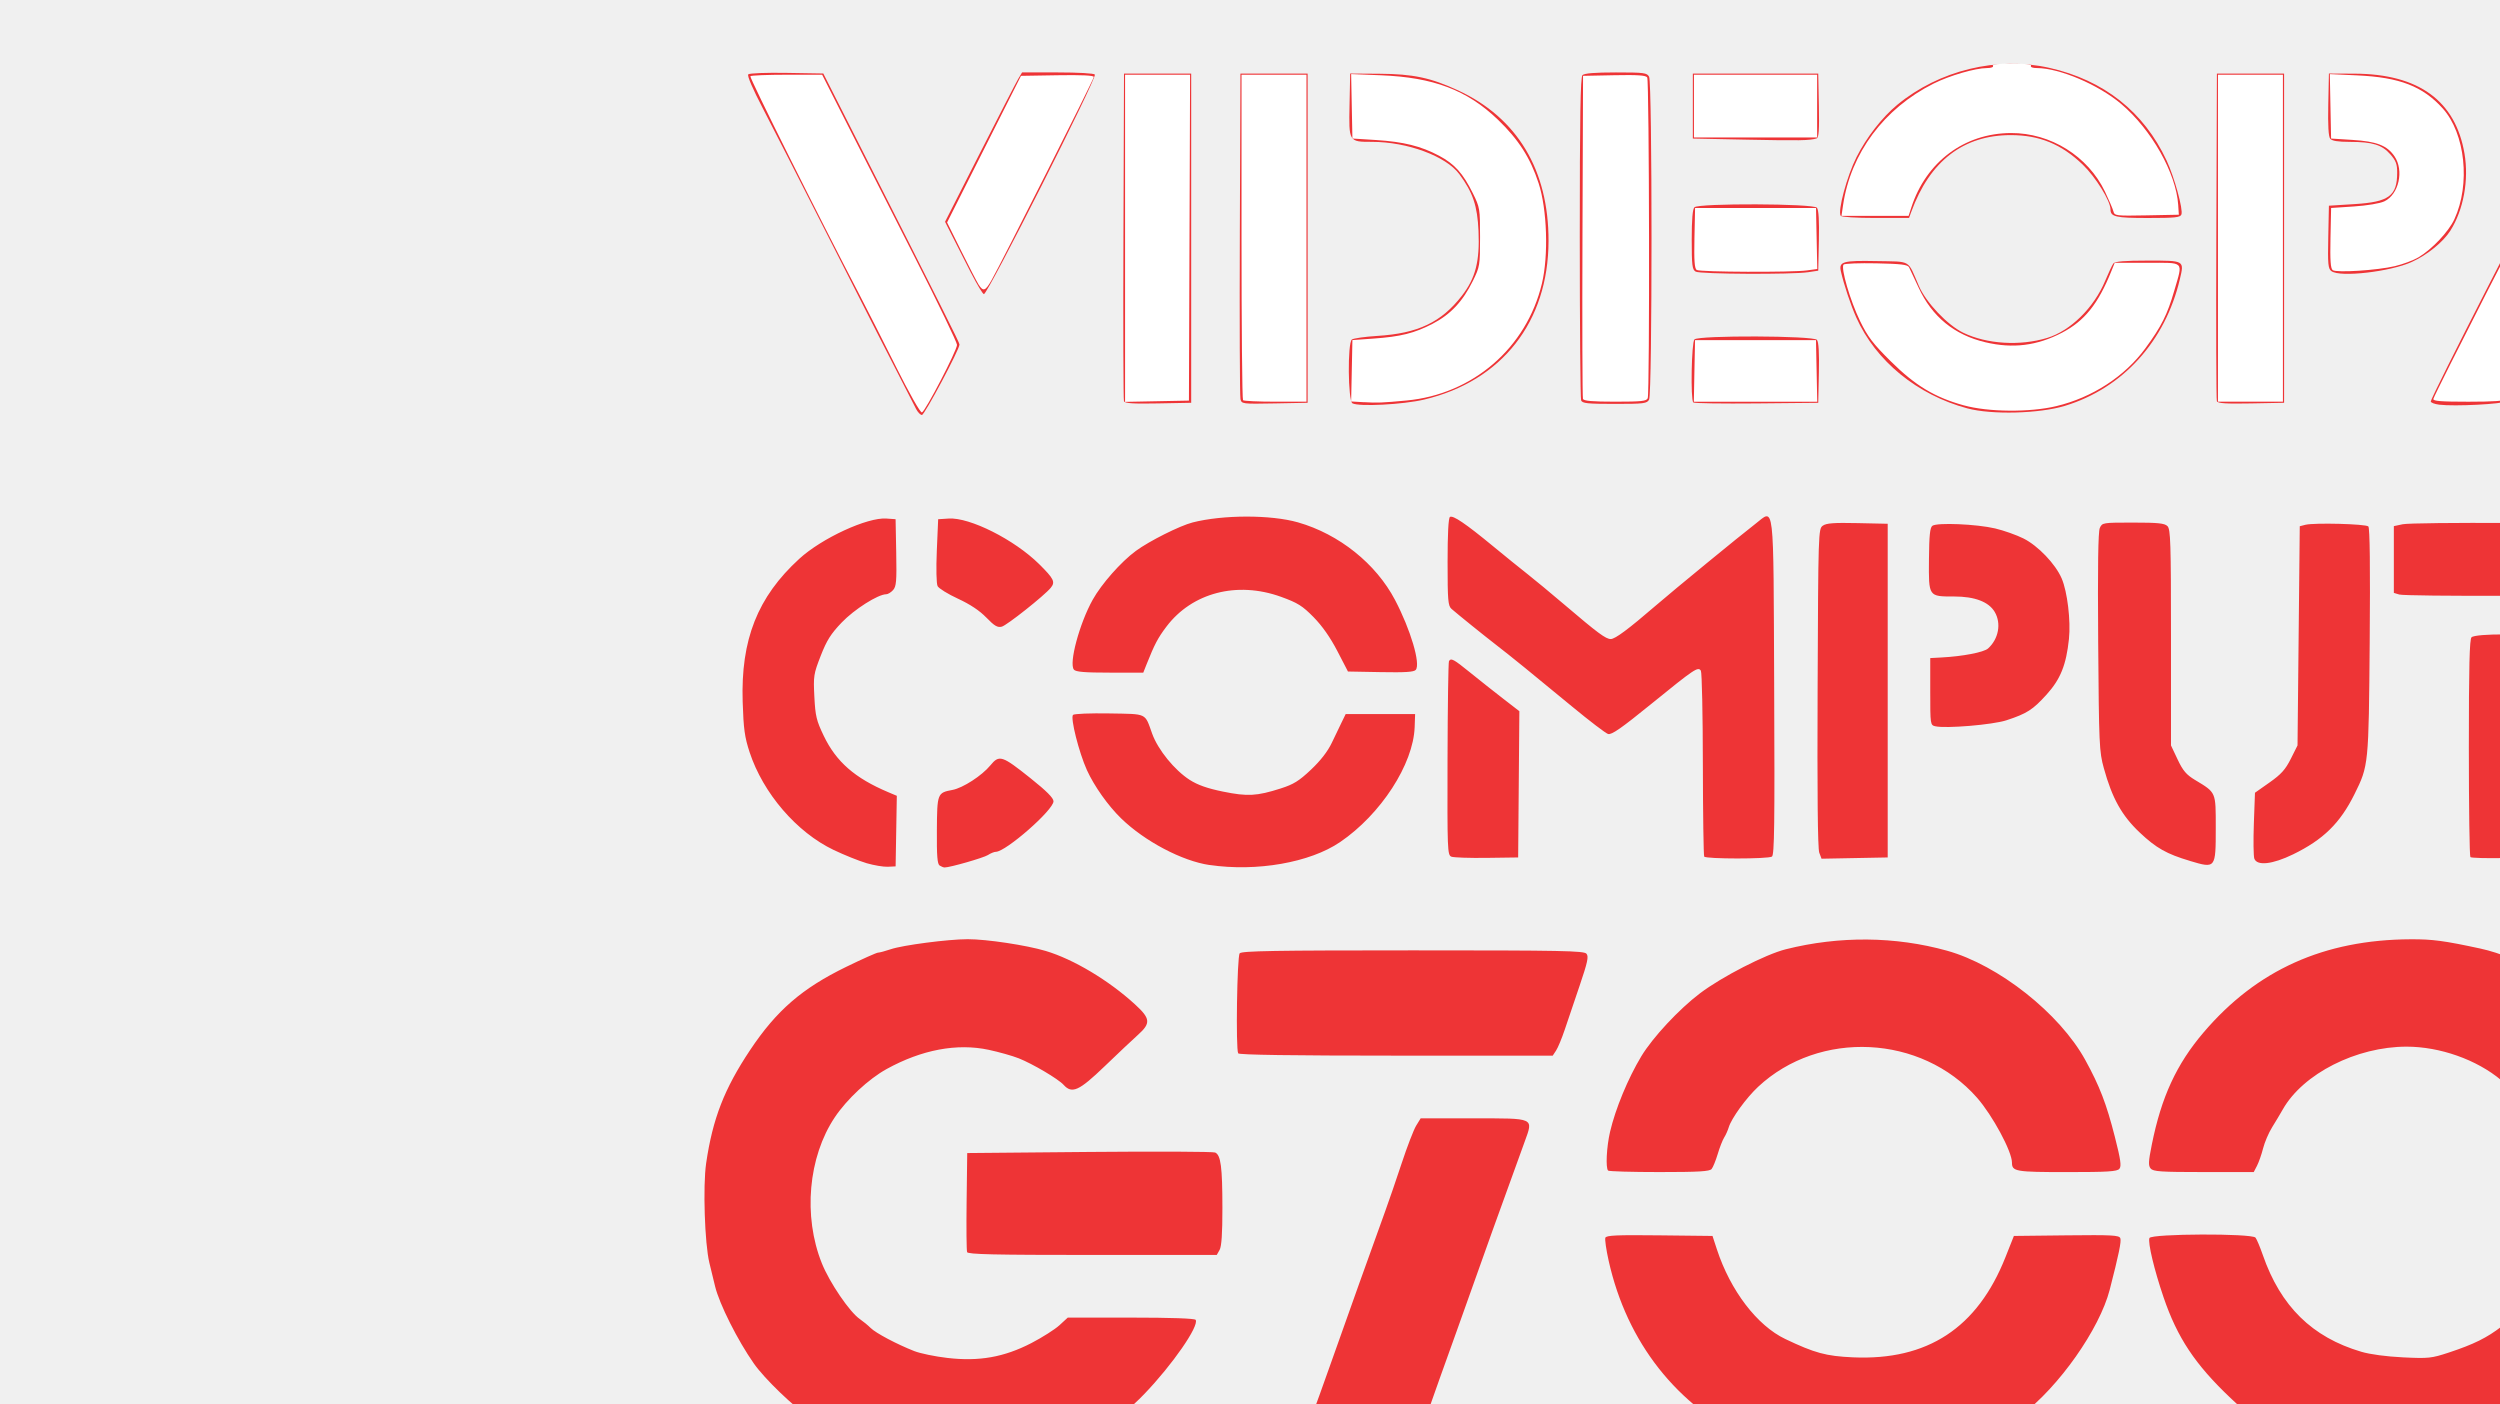
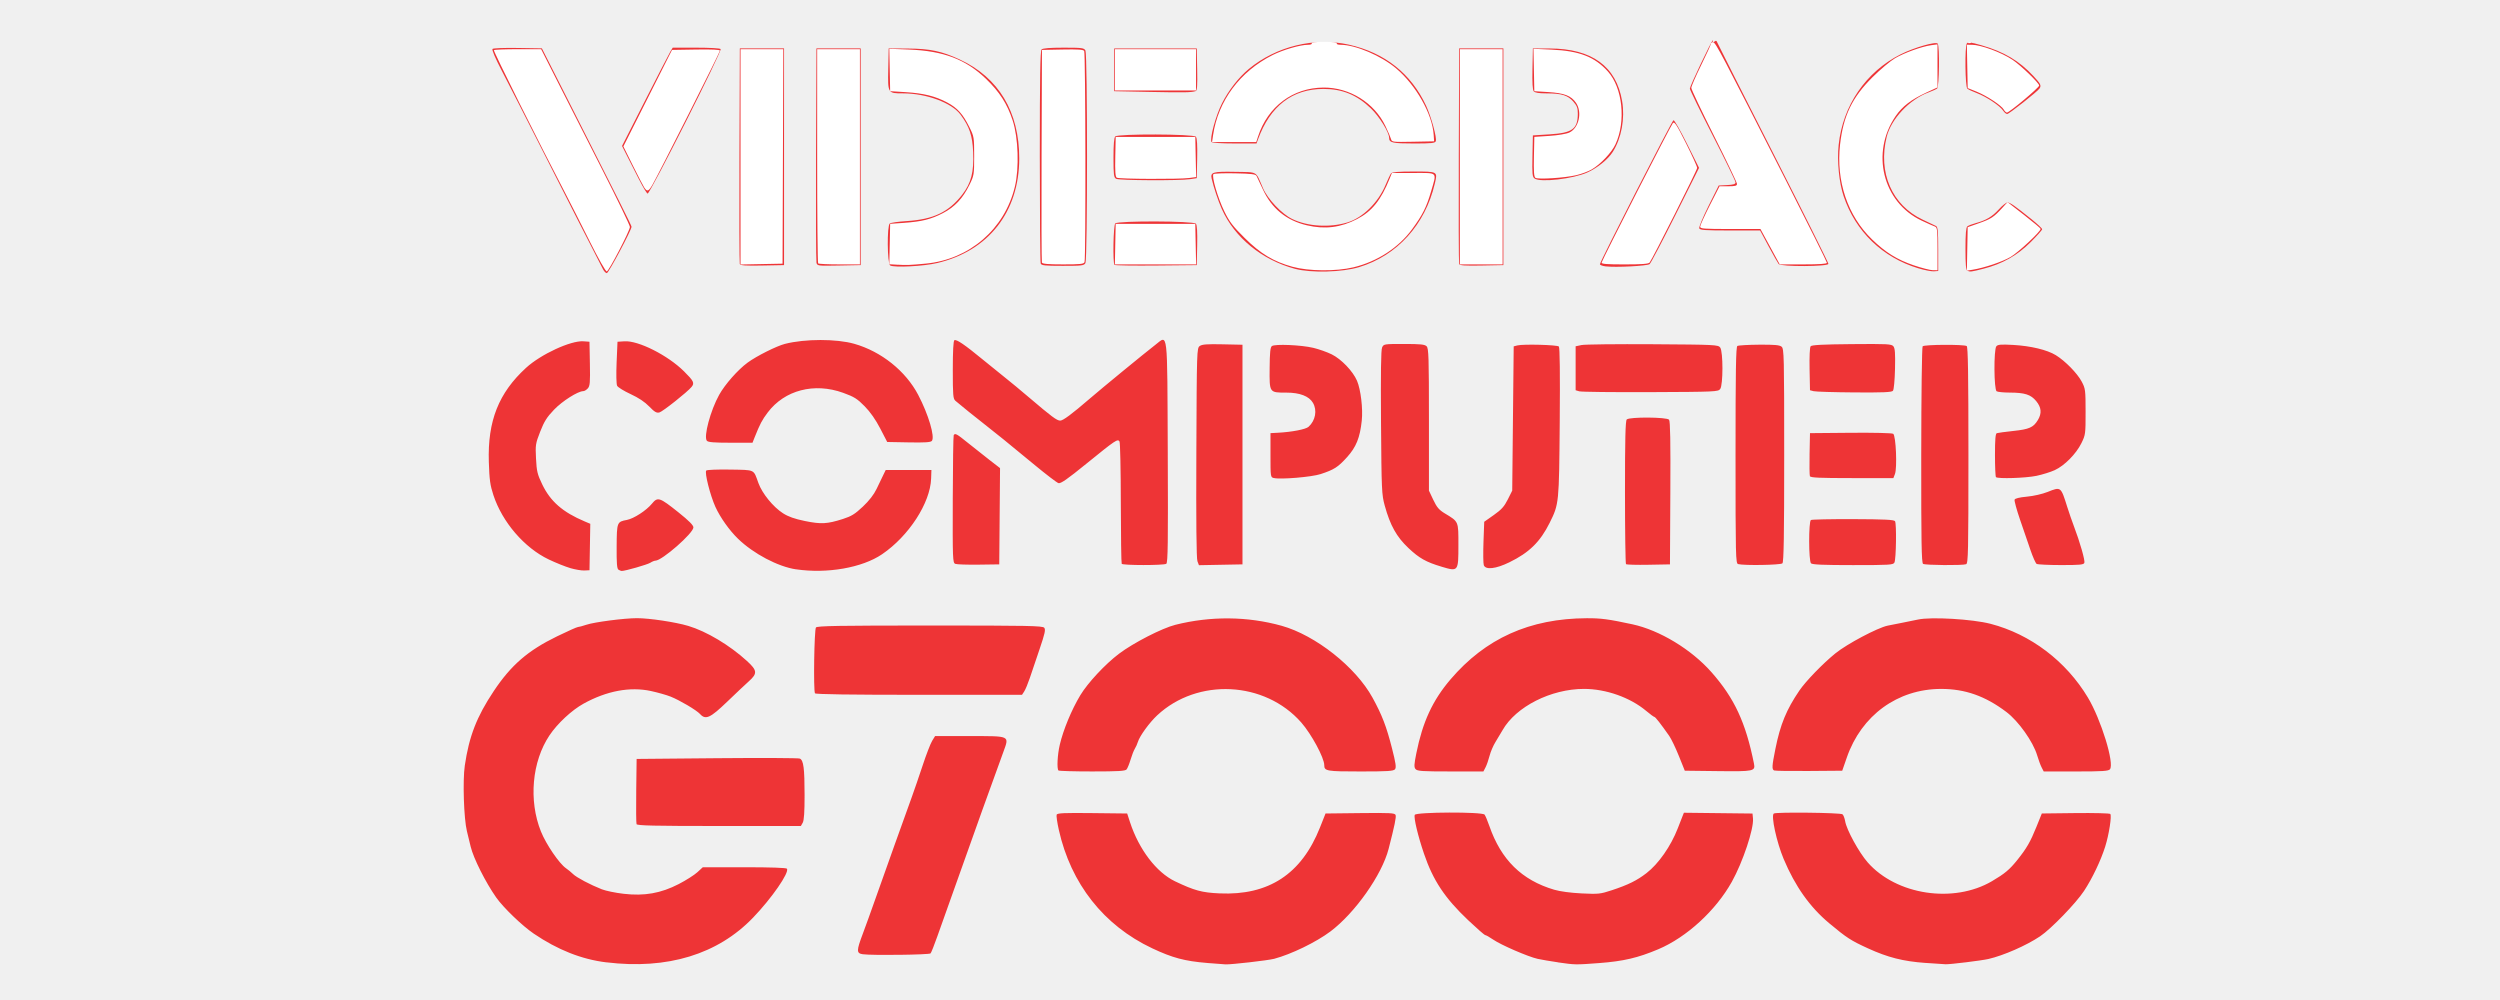
- <svg xmlns="http://www.w3.org/2000/svg" version="1.1" id="svg8">
+ <svg xmlns="http://www.w3.org/2000/svg" width="500" height="200" viewBox="0 0 132.292 52.917" version="1.1" id="svg8">
  <defs id="defs2" />
  <g id="layer1" transform="translate(0,-244.0833)">
    <path id="path152" d="m 32.089,295.009 c -1.31,-0.159 -2.579,-0.661 -3.848,-1.523 -0.606,-0.411 -1.608,-1.376 -1.983,-1.91 -0.565,-0.805 -1.203,-2.073 -1.352,-2.691 -0.047,-0.193 -0.136,-0.562 -0.199,-0.819 -0.163,-0.67 -0.228,-2.676 -0.112,-3.469 0.227,-1.55 0.631,-2.59 1.532,-3.942 0.92,-1.379 1.805,-2.145 3.343,-2.895 0.56,-0.273 1.061,-0.497 1.113,-0.497 0.052,-3.9e-4 0.252,-0.054 0.444,-0.119 0.418,-0.142 1.999,-0.348 2.677,-0.349 0.654,-8.5e-4 2.043,0.208 2.713,0.408 0.969,0.289 2.196,1.022 3.111,1.859 0.544,0.497 0.56,0.659 0.108,1.064 -0.182,0.163 -0.704,0.655 -1.161,1.095 -0.894,0.86 -1.138,0.97 -1.43,0.647 -0.184,-0.204 -1.078,-0.732 -1.563,-0.924 -0.215,-0.085 -0.683,-0.218 -1.042,-0.295 -1.105,-0.238 -2.337,-0.006 -3.562,0.67 -0.625,0.345 -1.382,1.05 -1.803,1.68 -0.926,1.384 -1.108,3.444 -0.451,5.083 0.27,0.674 0.97,1.702 1.325,1.945 0.115,0.079 0.284,0.218 0.375,0.309 0.179,0.178 0.909,0.565 1.519,0.805 0.208,0.082 0.728,0.19 1.156,0.239 1.101,0.128 1.971,-0.026 2.92,-0.516 0.379,-0.196 0.82,-0.476 0.98,-0.622 l 0.291,-0.267 h 2.203 c 1.384,0 2.221,0.029 2.251,0.078 0.129,0.209 -0.804,1.558 -1.789,2.584 -1.871,1.949 -4.537,2.763 -7.766,2.37 z m 31.786,0.031 c -1.184,-0.097 -1.835,-0.271 -2.907,-0.777 -2.562,-1.208 -4.302,-3.416 -4.939,-6.268 -0.086,-0.383 -0.137,-0.743 -0.115,-0.801 0.033,-0.085 0.397,-0.101 1.886,-0.084 l 1.846,0.021 0.153,0.468 c 0.471,1.437 1.4,2.654 2.383,3.122 1.029,0.49 1.419,0.596 2.356,0.638 2.597,0.116 4.335,-1.024 5.311,-3.487 l 0.294,-0.741 1.83,-0.021 c 1.595,-0.018 1.836,-0.005 1.877,0.1 0.042,0.108 -0.051,0.556 -0.369,1.793 -0.354,1.374 -1.775,3.39 -3.08,4.371 -0.753,0.565 -2.062,1.202 -2.976,1.446 -0.315,0.084 -2.284,0.31 -2.574,0.295 -0.107,-0.006 -0.546,-0.039 -0.975,-0.074 z m 18.565,-0.034 c -0.386,-0.056 -0.868,-0.138 -1.072,-0.183 -0.507,-0.113 -1.938,-0.733 -2.357,-1.021 -0.189,-0.13 -0.376,-0.236 -0.416,-0.236 -0.04,0 -0.447,-0.356 -0.906,-0.79 -1.236,-1.171 -1.854,-2.102 -2.335,-3.515 -0.324,-0.951 -0.55,-1.9 -0.49,-2.057 0.059,-0.154 3.573,-0.167 3.695,-0.014 0.043,0.054 0.157,0.326 0.254,0.605 0.621,1.788 1.717,2.864 3.431,3.37 0.311,0.092 0.875,0.167 1.455,0.195 0.891,0.043 0.987,0.032 1.599,-0.17 0.862,-0.285 1.321,-0.512 1.829,-0.904 0.638,-0.492 1.289,-1.425 1.657,-2.373 0.1,-0.257 0.213,-0.548 0.252,-0.645 l 0.071,-0.177 1.815,0.021 1.815,0.021 0.025,0.263 c 0.052,0.542 -0.539,2.311 -1.119,3.35 -0.85,1.523 -2.395,2.938 -3.899,3.572 -1.074,0.453 -1.841,0.632 -3.12,0.728 -1.267,0.095 -1.262,0.095 -2.184,-0.037 z m 19.439,0.032 c -1.168,-0.084 -1.985,-0.291 -3.035,-0.772 -0.903,-0.413 -1.122,-0.555 -2.045,-1.325 -1.026,-0.857 -1.805,-1.955 -2.413,-3.403 -0.375,-0.892 -0.681,-2.307 -0.521,-2.406 0.135,-0.083 3.531,-0.045 3.634,0.041 0.051,0.042 0.114,0.208 0.141,0.368 0.074,0.451 0.726,1.644 1.187,2.171 1.517,1.735 4.55,2.195 6.585,0.999 0.673,-0.396 0.93,-0.611 1.341,-1.124 0.491,-0.613 0.688,-0.954 1.01,-1.752 l 0.284,-0.705 1.778,-0.021 c 0.978,-0.011 1.808,0.009 1.844,0.046 0.088,0.088 -0.068,1.094 -0.269,1.73 -0.234,0.74 -0.681,1.677 -1.118,2.342 -0.428,0.651 -1.743,2.01 -2.324,2.401 -0.723,0.486 -1.938,1.02 -2.741,1.203 -0.362,0.083 -2.032,0.288 -2.262,0.278 -0.086,-0.004 -0.57,-0.036 -1.075,-0.072 z m -56.218,-0.458 c -0.346,-0.049 -0.346,-0.181 -0.002,-1.092 0.138,-0.365 0.436,-1.19 0.662,-1.833 0.467,-1.326 1.582,-4.444 1.924,-5.382 0.125,-0.343 0.384,-1.098 0.576,-1.677 0.191,-0.579 0.418,-1.167 0.504,-1.307 l 0.156,-0.254 h 1.831 c 2.171,0 2.097,-0.034 1.788,0.824 -0.243,0.675 -0.937,2.594 -1.127,3.115 -0.078,0.214 -0.316,0.881 -0.528,1.482 -0.212,0.601 -0.531,1.496 -0.709,1.989 -0.421,1.167 -0.783,2.183 -1.139,3.198 -0.158,0.45 -0.318,0.852 -0.355,0.891 -0.07,0.075 -3.103,0.113 -3.581,0.045 z M 33.684,287.694 c -0.021,-0.055 -0.029,-0.853 -0.017,-1.775 l 0.021,-1.675 4.251,-0.039 c 2.338,-0.021 4.311,-0.012 4.384,0.02 0.198,0.088 0.252,0.503 0.253,1.93 6.24e-4,0.897 -0.029,1.34 -0.098,1.463 l -0.099,0.175 h -4.329 c -3.436,0 -4.337,-0.021 -4.367,-0.099 z m 22.326,-2.839 c -0.091,-0.091 -0.054,-0.827 0.068,-1.352 0.187,-0.802 0.624,-1.858 1.088,-2.629 0.394,-0.654 1.313,-1.641 2.044,-2.194 0.761,-0.576 2.28,-1.356 2.988,-1.534 1.864,-0.469 3.817,-0.451 5.616,0.05 1.798,0.501 3.925,2.183 4.816,3.807 0.504,0.918 0.736,1.523 1.03,2.677 0.203,0.798 0.234,1.02 0.158,1.112 -0.079,0.095 -0.398,0.115 -1.825,0.115 -1.797,0 -1.917,-0.021 -1.917,-0.332 0,-0.388 -0.678,-1.645 -1.217,-2.259 -1.933,-2.198 -5.489,-2.374 -7.626,-0.378 -0.412,0.385 -0.928,1.096 -1.021,1.408 -0.032,0.107 -0.104,0.268 -0.16,0.357 -0.056,0.089 -0.157,0.348 -0.225,0.576 -0.068,0.227 -0.163,0.462 -0.212,0.52 -0.07,0.085 -0.449,0.107 -1.821,0.107 -0.953,0 -1.756,-0.023 -1.785,-0.052 z m 18.897,-0.072 c -0.086,-0.103 -0.079,-0.244 0.041,-0.839 0.332,-1.655 0.86,-2.798 1.804,-3.904 1.856,-2.175 4.193,-3.227 7.205,-3.242 0.762,-0.004 1.161,0.049 2.423,0.321 1.444,0.312 3.124,1.329 4.189,2.538 1.211,1.374 1.809,2.659 2.244,4.827 0.082,0.411 0.006,0.427 -1.916,0.404 l -1.743,-0.021 -0.314,-0.781 c -0.173,-0.43 -0.402,-0.906 -0.509,-1.059 -0.446,-0.637 -0.735,-1.007 -0.787,-1.007 -0.03,0 -0.225,-0.143 -0.433,-0.318 -0.848,-0.711 -2.13,-1.164 -3.289,-1.164 -1.749,0 -3.605,0.94 -4.312,2.184 -0.085,0.15 -0.253,0.431 -0.373,0.624 -0.12,0.193 -0.261,0.523 -0.314,0.733 -0.053,0.21 -0.148,0.482 -0.211,0.605 l -0.115,0.222 h -1.743 c -1.498,0 -1.758,-0.018 -1.846,-0.124 z m 18.98,0.073 c -0.133,-0.055 -0.124,-0.224 0.062,-1.146 0.259,-1.291 0.582,-2.076 1.27,-3.087 0.334,-0.491 1.244,-1.431 1.903,-1.965 0.615,-0.499 2.234,-1.357 2.769,-1.468 0.184,-0.038 0.545,-0.11 0.802,-0.159 0.257,-0.049 0.618,-0.123 0.801,-0.163 0.69,-0.152 2.884,-0.023 3.841,0.226 2.112,0.549 3.995,1.975 5.149,3.9 0.7,1.168 1.416,3.498 1.167,3.798 -0.078,0.094 -0.396,0.115 -1.8,0.115 h -1.704 l -0.111,-0.215 c -0.061,-0.118 -0.167,-0.405 -0.236,-0.639 -0.213,-0.718 -0.987,-1.809 -1.626,-2.292 -1.122,-0.847 -2.19,-1.224 -3.463,-1.222 -2.294,0.004 -4.209,1.398 -4.982,3.626 l -0.244,0.702 -1.75,0.014 c -0.962,0.008 -1.794,-0.004 -1.847,-0.026 z m -50.761,-4.085 c -0.088,-0.143 -0.04,-3.373 0.052,-3.484 0.069,-0.083 1.215,-0.103 6.033,-0.103 5.221,0 5.96,0.015 6.046,0.118 0.081,0.097 0.038,0.295 -0.239,1.112 -0.185,0.546 -0.419,1.238 -0.52,1.537 -0.101,0.299 -0.235,0.624 -0.3,0.722 l -0.117,0.178 H 48.628 c -3.622,0 -5.47,-0.027 -5.503,-0.08 z m -12.948,-6.625 c -0.258,-0.076 -0.772,-0.282 -1.142,-0.459 -1.289,-0.615 -2.458,-1.975 -2.928,-3.406 -0.171,-0.522 -0.211,-0.808 -0.241,-1.751 -0.069,-2.17 0.519,-3.655 1.972,-4.984 0.785,-0.718 2.371,-1.45 3.035,-1.402 l 0.319,0.023 0.022,1.162 c 0.019,0.999 0.003,1.182 -0.11,1.307 -0.072,0.08 -0.179,0.145 -0.238,0.145 -0.284,0 -1.112,0.525 -1.55,0.983 -0.381,0.398 -0.522,0.622 -0.732,1.161 -0.247,0.634 -0.258,0.706 -0.221,1.427 0.034,0.67 0.072,0.829 0.326,1.358 0.434,0.906 1.084,1.474 2.252,1.967 l 0.294,0.124 -0.021,1.229 -0.021,1.229 -0.273,0.013 c -0.15,0.007 -0.484,-0.05 -0.742,-0.125 z m 2.549,0.083 c -0.08,-0.051 -0.102,-0.337 -0.096,-1.227 0.009,-1.288 0.016,-1.307 0.543,-1.406 0.363,-0.068 1.025,-0.496 1.32,-0.855 0.31,-0.377 0.403,-0.347 1.399,0.448 0.56,0.447 0.8,0.688 0.8,0.803 0,0.304 -1.662,1.76 -2.01,1.76 -0.056,0 -0.179,0.05 -0.274,0.112 -0.151,0.097 -1.334,0.437 -1.512,0.433 -0.036,-6.2e-4 -0.112,-0.031 -0.169,-0.067 z m 9.401,-0.017 c -0.955,-0.14 -2.258,-0.827 -3.078,-1.623 -0.455,-0.442 -0.94,-1.126 -1.193,-1.683 -0.278,-0.614 -0.583,-1.824 -0.484,-1.923 0.04,-0.04 0.605,-0.063 1.267,-0.051 1.338,0.024 1.225,-0.03 1.491,0.709 0.201,0.556 0.779,1.267 1.304,1.604 0.28,0.179 0.612,0.297 1.159,0.409 0.857,0.175 1.176,0.158 2.01,-0.108 0.45,-0.144 0.639,-0.26 1.056,-0.654 0.334,-0.315 0.583,-0.636 0.726,-0.936 0.12,-0.251 0.278,-0.58 0.351,-0.73 l 0.133,-0.273 h 1.209 1.209 l -0.016,0.455 c -0.045,1.292 -1.178,3.04 -2.597,4.005 -1.05,0.714 -2.9,1.039 -4.548,0.797 z m 34.15,-0.143 c -0.815,-0.242 -1.178,-0.447 -1.75,-0.987 -0.626,-0.591 -0.962,-1.192 -1.252,-2.243 -0.16,-0.579 -0.17,-0.803 -0.197,-4.395 -0.019,-2.631 -0.002,-3.842 0.057,-3.972 0.084,-0.185 0.101,-0.187 1.159,-0.187 0.872,0 1.097,0.023 1.197,0.123 0.108,0.108 0.123,0.568 0.123,3.881 l 6.1e-5,3.758 0.23,0.487 c 0.186,0.393 0.303,0.531 0.604,0.713 0.746,0.451 0.725,0.403 0.725,1.668 0,1.422 -8e-6,1.422 -0.897,1.155 z m 2.24,-0.078 c -0.031,-0.083 -0.038,-0.633 -0.017,-1.224 l 0.039,-1.073 0.507,-0.357 c 0.406,-0.286 0.553,-0.45 0.741,-0.824 l 0.234,-0.467 0.039,-3.817 0.039,-3.817 0.195,-0.05 c 0.305,-0.078 2.106,-0.031 2.194,0.057 0.052,0.052 0.068,1.409 0.047,4.009 -0.035,4.305 -0.037,4.322 -0.531,5.318 -0.5,1.008 -1.085,1.581 -2.135,2.093 -0.718,0.35 -1.256,0.41 -1.352,0.152 z M 50.55,273.92 c -0.136,-0.054 -0.142,-0.227 -0.133,-3.401 0.005,-1.839 0.028,-3.373 0.05,-3.409 0.073,-0.118 0.159,-0.071 0.742,0.401 0.317,0.257 0.831,0.664 1.143,0.905 l 0.567,0.438 -0.021,2.547 -0.021,2.547 -1.092,0.015 c -0.601,0.008 -1.156,-0.011 -1.235,-0.042 z m 8.807,-0.002 c -0.023,-0.038 -0.044,-1.486 -0.047,-3.218 -0.002,-1.732 -0.033,-3.197 -0.069,-3.255 -0.095,-0.154 -0.212,-0.075 -1.733,1.16 -1.04,0.845 -1.379,1.081 -1.5,1.043 -0.086,-0.027 -0.65,-0.458 -1.253,-0.956 -1.382,-1.142 -2.142,-1.759 -2.65,-2.151 -0.426,-0.329 -1.324,-1.054 -1.549,-1.25 -0.121,-0.106 -0.137,-0.289 -0.137,-1.636 0,-0.983 0.029,-1.534 0.083,-1.567 0.106,-0.066 0.547,0.234 1.495,1.015 0.417,0.344 0.96,0.783 1.206,0.976 0.246,0.193 0.818,0.667 1.271,1.053 1.177,1.003 1.455,1.209 1.628,1.209 0.153,0 0.612,-0.342 1.572,-1.169 0.623,-0.538 2.924,-2.426 3.459,-2.838 0.682,-0.526 0.632,-0.957 0.661,5.685 0.021,4.789 0.007,5.845 -0.078,5.899 -0.138,0.088 -2.306,0.087 -2.36,-5.4e-4 z m 4.007,-0.138 c -0.053,-0.14 -0.073,-2.084 -0.057,-5.742 0.022,-5.423 0.026,-5.533 0.179,-5.644 0.122,-0.089 0.382,-0.109 1.209,-0.091 l 1.053,0.023 v 5.811 5.811 l -1.152,0.022 -1.152,0.022 -0.08,-0.211 z m 22.679,0.157 c -0.03,-0.03 -0.054,-1.744 -0.054,-3.809 0,-2.816 0.023,-3.778 0.094,-3.848 0.141,-0.141 2.12,-0.129 2.238,0.013 0.064,0.077 0.083,1.159 0.068,3.881 l -0.02,3.774 -1.136,0.021 c -0.625,0.012 -1.16,-0.003 -1.19,-0.033 z m 5.933,-0.004 c -0.128,-0.034 -0.137,-0.374 -0.137,-5.759 0,-4.485 0.021,-5.736 0.097,-5.783 0.053,-0.033 0.571,-0.064 1.151,-0.068 0.82,-0.006 1.084,0.018 1.19,0.107 0.128,0.107 0.137,0.478 0.137,5.742 0,4.273 -0.023,5.65 -0.094,5.721 -0.091,0.091 -2.021,0.124 -2.344,0.04 z m 3.857,-0.04 c -0.127,-0.127 -0.131,-2.214 -0.005,-2.292 0.049,-0.03 1.055,-0.051 2.236,-0.047 1.658,0.006 2.163,0.031 2.215,0.109 0.086,0.128 0.059,2.005 -0.031,2.187 -0.062,0.125 -0.247,0.137 -2.194,0.137 -1.55,0 -2.152,-0.025 -2.22,-0.094 z m 5.929,0.027 c -0.081,-0.051 -0.1,-1.191 -0.096,-5.745 0.003,-3.226 0.035,-5.718 0.074,-5.766 0.079,-0.095 2.181,-0.108 2.332,-0.014 0.068,0.042 0.091,1.495 0.091,5.777 0,5.144 -0.012,5.725 -0.123,5.768 -0.185,0.071 -2.162,0.055 -2.278,-0.019 z m 6.01,0.002 c -0.053,-0.034 -0.198,-0.358 -0.322,-0.72 -0.124,-0.362 -0.374,-1.09 -0.555,-1.617 -0.181,-0.527 -0.311,-1.004 -0.289,-1.061 0.026,-0.067 0.257,-0.123 0.65,-0.159 0.351,-0.032 0.819,-0.139 1.103,-0.252 0.7,-0.28 0.694,-0.284 1.032,0.792 0.094,0.3 0.252,0.757 0.35,1.014 0.321,0.841 0.603,1.828 0.557,1.949 -0.038,0.099 -0.244,0.118 -1.237,0.117 -0.656,-6.2e-4 -1.235,-0.029 -1.288,-0.062 z m -40.365,-4.542 c -0.175,-0.042 -0.177,-0.06 -0.177,-1.209 v -1.167 l 0.39,-0.021 c 0.743,-0.039 1.477,-0.181 1.624,-0.314 0.368,-0.333 0.466,-0.874 0.232,-1.271 -0.209,-0.354 -0.695,-0.539 -1.411,-0.539 -0.902,0 -0.891,0.015 -0.88,-1.292 0.007,-0.831 0.035,-1.107 0.119,-1.17 0.158,-0.119 1.542,-0.061 2.188,0.092 0.3,0.071 0.743,0.228 0.983,0.348 0.509,0.254 1.115,0.888 1.333,1.394 0.198,0.46 0.319,1.471 0.253,2.106 -0.095,0.906 -0.295,1.403 -0.782,1.941 -0.477,0.527 -0.683,0.659 -1.397,0.893 -0.474,0.156 -2.116,0.293 -2.475,0.208 z m 28.367,-0.098 c -0.021,-0.056 -0.029,-0.591 -0.017,-1.19 l 0.022,-1.088 2.145,-0.019 c 1.212,-0.011 2.194,0.012 2.258,0.053 0.144,0.092 0.218,1.807 0.092,2.131 l -0.083,0.214 h -2.188 c -1.722,0 -2.197,-0.022 -2.227,-0.101 z m 9.846,0.049 c -0.029,-0.029 -0.052,-0.556 -0.052,-1.172 0,-0.827 0.026,-1.129 0.098,-1.154 0.054,-0.018 0.447,-0.071 0.875,-0.117 0.842,-0.09 1.058,-0.186 1.293,-0.571 0.22,-0.361 0.194,-0.67 -0.085,-1.009 -0.285,-0.346 -0.602,-0.448 -1.401,-0.45 -0.322,-9e-4 -0.633,-0.032 -0.692,-0.069 -0.145,-0.092 -0.158,-2.21 -0.015,-2.382 0.077,-0.093 0.245,-0.107 0.889,-0.071 0.934,0.052 1.802,0.261 2.259,0.543 0.497,0.307 1.135,0.958 1.366,1.394 0.198,0.373 0.207,0.443 0.208,1.599 0.001,1.173 -0.005,1.223 -0.221,1.662 -0.279,0.567 -0.896,1.192 -1.412,1.428 -0.217,0.1 -0.652,0.235 -0.965,0.301 -0.569,0.12 -2.047,0.166 -2.146,0.068 z m -68.216,-1.925 c -0.18,-0.217 0.193,-1.605 0.652,-2.43 0.31,-0.556 0.989,-1.325 1.506,-1.705 0.469,-0.345 1.531,-0.877 1.976,-0.991 1.058,-0.271 2.728,-0.272 3.67,-0.003 1.431,0.409 2.717,1.438 3.381,2.704 0.541,1.031 0.895,2.224 0.722,2.433 -0.063,0.076 -0.366,0.095 -1.223,0.079 l -1.139,-0.021 -0.37,-0.714 c -0.244,-0.47 -0.525,-0.872 -0.826,-1.178 -0.393,-0.399 -0.552,-0.498 -1.136,-0.71 -1.529,-0.553 -3.097,-0.145 -3.991,1.039 -0.299,0.396 -0.413,0.613 -0.69,1.309 l -0.116,0.293 H 38.655 c -0.881,0 -1.186,-0.026 -1.252,-0.105 z m -3.051,-1.813 c -0.233,-0.242 -0.563,-0.461 -0.987,-0.657 -0.35,-0.162 -0.67,-0.359 -0.71,-0.439 -0.042,-0.084 -0.054,-0.606 -0.027,-1.237 l 0.047,-1.092 0.367,-0.024 c 0.735,-0.047 2.291,0.737 3.15,1.587 0.516,0.511 0.571,0.623 0.403,0.827 -0.222,0.271 -1.532,1.31 -1.705,1.352 -0.15,0.037 -0.255,-0.025 -0.537,-0.317 z m 49.219,-0.801 -0.195,-0.058 v -1.163 -1.163 l 0.312,-0.066 c 0.172,-0.036 1.868,-0.055 3.77,-0.043 3.319,0.022 3.462,0.029 3.569,0.175 0.157,0.215 0.157,1.978 -2.7e-5,2.193 -0.106,0.146 -0.246,0.152 -3.686,0.167 -1.966,0.008 -3.663,-0.011 -3.77,-0.043 z m 12.402,-0.007 -0.195,-0.051 -0.022,-1.117 c -0.013,-0.666 0.01,-1.155 0.057,-1.211 0.057,-0.069 0.65,-0.099 2.173,-0.113 1.893,-0.017 2.105,-0.006 2.205,0.115 0.086,0.104 0.105,0.366 0.086,1.192 -0.014,0.609 -0.06,1.102 -0.109,1.161 -0.066,0.08 -0.513,0.099 -2.042,0.088 -1.077,-0.008 -2.046,-0.037 -2.153,-0.065 z m -64.068,-6.46 c -0.914,-1.777 -1.631,-3.183 -3.051,-5.987 -0.934,-1.845 -1.961,-3.858 -2.282,-4.473 -0.36,-0.691 -0.556,-1.147 -0.511,-1.192 0.041,-0.041 0.63,-0.063 1.343,-0.051 l 1.27,0.021 1.047,2.067 c 3.157,6.231 3.694,7.301 3.697,7.372 0.007,0.158 -1.216,2.454 -1.308,2.455 -0.053,8.4e-4 -0.145,-0.095 -0.206,-0.213 z M 68.526,258.308 c -1.749,-0.469 -3.196,-1.652 -3.873,-3.168 -0.194,-0.434 -0.431,-1.145 -0.535,-1.601 -0.078,-0.345 0.063,-0.386 1.247,-0.362 1.225,0.025 1.064,-0.07 1.469,0.865 0.251,0.579 0.996,1.365 1.547,1.631 0.82,0.396 1.974,0.467 2.918,0.181 0.813,-0.246 1.632,-1.052 2.023,-1.988 0.117,-0.281 0.246,-0.554 0.287,-0.608 0.054,-0.07 0.391,-0.098 1.199,-0.098 1.286,0 1.27,-0.009 1.117,0.643 -0.509,2.169 -1.989,3.8 -4.005,4.416 -0.89,0.272 -2.548,0.316 -3.393,0.089 z m 32.985,-0.027 c -1.9,-0.577 -3.319,-1.946 -3.949,-3.809 -0.245,-0.723 -0.356,-1.861 -0.266,-2.721 0.217,-2.08 1.44,-3.867 3.279,-4.793 0.713,-0.359 1.881,-0.695 1.964,-0.565 0.107,0.169 0.077,2.291 -0.033,2.375 -0.054,0.041 -0.26,0.134 -0.458,0.207 -1.003,0.37 -1.976,1.406 -2.211,2.351 -0.468,1.891 0.28,3.614 1.903,4.379 0.324,0.153 0.643,0.305 0.707,0.337 0.096,0.048 0.117,0.266 0.117,1.22 v 1.162 l -0.234,0.017 c -0.129,0.009 -0.497,-0.063 -0.819,-0.161 z m 2.594,0.131 c -0.072,-0.029 -0.098,-0.335 -0.098,-1.154 0,-0.797 0.028,-1.138 0.098,-1.195 0.054,-0.044 0.255,-0.122 0.448,-0.174 0.541,-0.145 0.868,-0.34 1.224,-0.732 0.18,-0.198 0.384,-0.359 0.454,-0.359 0.136,0 0.372,0.165 1.267,0.883 0.311,0.25 0.566,0.489 0.566,0.532 0,0.043 -0.272,0.349 -0.605,0.68 -0.709,0.706 -1.506,1.157 -2.49,1.408 -0.665,0.17 -0.706,0.175 -0.865,0.111 z m -57,-0.281 c -0.156,-0.087 -0.174,-2.1 -0.02,-2.222 0.054,-0.042 0.453,-0.099 0.888,-0.126 1.417,-0.089 2.225,-0.473 2.945,-1.4 0.474,-0.611 0.625,-1.199 0.578,-2.256 -0.039,-0.875 -0.194,-1.336 -0.667,-1.976 -0.464,-0.628 -1.81,-1.127 -3.044,-1.127 -0.81,0 -0.807,0.005 -0.781,-1.288 l 0.022,-1.091 1.014,0.007 c 1.182,0.008 1.79,0.137 2.746,0.58 2.063,0.956 3.154,2.774 3.149,5.247 -0.005,2.814 -1.626,4.879 -4.335,5.522 -0.733,0.174 -2.273,0.253 -2.496,0.129 z m 37.851,0.047 c -0.161,-0.02 -0.293,-0.071 -0.293,-0.113 0,-0.135 3.81,-7.593 3.893,-7.621 0.044,-0.015 0.366,0.547 0.716,1.248 l 0.636,1.275 -1.25,2.498 c -0.687,1.374 -1.301,2.541 -1.364,2.593 -0.12,0.1 -1.801,0.186 -2.339,0.12 z m -45.809,-0.122 c -0.021,-0.055 -0.029,-2.644 -0.018,-5.755 l 0.02,-5.655 h 1.17 1.17 v 5.733 5.733 l -1.152,0.022 c -0.879,0.017 -1.161,-0.002 -1.19,-0.078 z m 4.058,-0.078 c -0.024,-0.098 -0.033,-2.687 -0.022,-5.755 l 0.021,-5.577 h 1.17 1.17 v 5.733 5.733 l -1.149,0.022 c -1.139,0.021 -1.149,0.02 -1.192,-0.156 z m 11.865,0.05 c -0.026,-0.068 -0.047,-2.623 -0.047,-5.679 0,-4.217 0.023,-5.578 0.094,-5.649 0.064,-0.064 0.436,-0.094 1.167,-0.094 0.982,0 1.081,0.013 1.154,0.151 0.112,0.209 0.112,11.034 0,11.243 -0.074,0.138 -0.173,0.151 -1.201,0.151 -0.949,0 -1.127,-0.019 -1.167,-0.123 z m 3.906,0.073 c -0.098,-0.098 -0.061,-2.094 0.04,-2.196 0.146,-0.146 4.145,-0.132 4.267,0.015 0.061,0.073 0.083,0.449 0.068,1.151 l -0.022,1.042 -2.15,0.021 c -1.183,0.011 -2.174,-0.003 -2.204,-0.033 z m 18.236,-0.045 c -0.021,-0.055 -0.029,-2.644 -0.018,-5.755 l 0.02,-5.655 h 1.17 1.17 v 5.733 5.733 l -1.152,0.022 c -0.879,0.017 -1.161,-0.002 -1.19,-0.078 z m 16.908,-0.002 c -0.043,-0.054 -0.282,-0.475 -0.53,-0.936 l -0.451,-0.839 h -1.588 c -1.318,0 -1.596,-0.019 -1.632,-0.113 -0.024,-0.062 0.198,-0.598 0.493,-1.19 l 0.537,-1.076 0.445,-0.023 c 0.34,-0.018 0.445,-0.052 0.445,-0.144 0,-0.067 -0.544,-1.184 -1.209,-2.483 -0.665,-1.299 -1.209,-2.414 -1.209,-2.477 0,-0.131 1.155,-2.556 1.217,-2.556 0.022,0 0.014,0.044 -0.018,0.098 -0.04,0.067 -0.018,0.064 0.072,-0.009 0.113,-0.092 0.139,-0.086 0.187,0.039 0.031,0.08 1.365,2.721 2.965,5.869 1.6,3.148 2.909,5.772 2.909,5.831 0,0.149 -2.514,0.158 -2.633,0.01 z m -60.29,-4.446 c -0.202,-0.397 -0.491,-0.964 -0.641,-1.261 l -0.273,-0.539 1.206,-2.375 c 0.663,-1.306 1.267,-2.476 1.341,-2.601 l 0.135,-0.226 h 1.245 c 0.705,0 1.265,0.032 1.291,0.074 0.073,0.119 -3.731,7.648 -3.864,7.648 -0.039,0 -0.236,-0.325 -0.439,-0.722 z m 25.229,-0.065 c -0.119,-0.069 -0.137,-0.211 -0.137,-1.113 0,-0.7 0.03,-1.064 0.094,-1.127 0.146,-0.146 4.145,-0.132 4.267,0.015 0.061,0.073 0.083,0.449 0.068,1.151 l -0.022,1.042 -0.351,0.053 c -0.568,0.085 -3.767,0.069 -3.92,-0.02 z m 22.146,-0.014 c -0.118,-0.086 -0.132,-0.231 -0.112,-1.19 l 0.022,-1.091 0.894,-0.056 c 1.198,-0.075 1.481,-0.283 1.484,-1.092 9.36e-4,-0.301 -0.043,-0.418 -0.239,-0.642 -0.291,-0.332 -0.62,-0.433 -1.408,-0.433 -0.412,-3.1e-4 -0.623,-0.034 -0.685,-0.109 -0.061,-0.073 -0.083,-0.459 -0.068,-1.19 l 0.022,-1.081 0.897,0.004 c 2.229,0.009 3.515,0.946 3.826,2.787 0.156,0.922 -0.034,1.954 -0.492,2.68 -0.25,0.396 -0.799,0.843 -1.343,1.091 -0.746,0.341 -2.495,0.543 -2.797,0.322 z M 64.11,251.601 c -0.108,-0.175 0.218,-1.383 0.551,-2.043 0.35,-0.693 0.891,-1.387 1.42,-1.824 1.46,-1.204 3.483,-1.697 5.296,-1.288 1.898,0.427 3.294,1.531 4.085,3.228 0.273,0.585 0.582,1.71 0.516,1.879 -0.04,0.105 -0.217,0.123 -1.165,0.123 -1.128,0 -1.305,-0.041 -1.305,-0.299 0,-0.294 -0.517,-1.127 -0.967,-1.56 -0.743,-0.714 -1.509,-1.028 -2.505,-1.028 -1.65,0 -2.82,0.902 -3.467,2.672 l -0.078,0.214 h -1.167 c -0.681,0 -1.187,-0.032 -1.215,-0.077 z m 41.887,-1.666 c -0.167,-0.255 -0.883,-0.733 -1.379,-0.921 -0.229,-0.087 -0.46,-0.194 -0.513,-0.239 -0.115,-0.095 -0.139,-2.216 -0.027,-2.392 0.056,-0.089 0.19,-0.072 0.779,0.097 1.183,0.339 2.004,0.828 2.757,1.64 0.376,0.406 0.414,0.485 0.312,0.645 -0.099,0.156 -1.612,1.349 -1.713,1.351 -0.053,9.3e-4 -0.15,-0.081 -0.215,-0.181 z m -45.125,-0.987 -1.911,-0.039 v -1.131 -1.131 h 2.184 2.184 l 0.022,1.113 c 0.017,0.85 -0.002,1.12 -0.078,1.144 -0.239,0.074 -0.598,0.081 -2.401,0.044 z" style="fill:#ee3436;stroke-width:0.078" />
    <path id="path150" d="m 31.185,256.812 c -0.458,-0.915 -1.016,-2.014 -1.24,-2.443 -1.428,-2.732 -3.852,-7.589 -3.81,-7.632 0.028,-0.028 0.602,-0.051 1.276,-0.051 h 1.224 l 0.879,1.736 c 0.483,0.955 1.541,3.039 2.351,4.631 0.81,1.593 1.47,2.961 1.468,3.042 -0.005,0.2 -1.104,2.317 -1.222,2.352 -0.056,0.017 -0.431,-0.645 -0.927,-1.635 z m 37.214,1.39 c -1.012,-0.279 -1.69,-0.688 -2.542,-1.532 -0.622,-0.616 -0.802,-0.853 -1.071,-1.404 -0.345,-0.709 -0.681,-1.861 -0.574,-1.968 0.036,-0.036 0.55,-0.055 1.142,-0.043 0.863,0.018 1.09,0.045 1.138,0.139 0.033,0.064 0.182,0.38 0.33,0.702 0.469,1.018 1.246,1.654 2.335,1.91 0.953,0.225 1.789,0.12 2.658,-0.332 0.788,-0.41 1.26,-0.999 1.722,-2.144 l 0.118,-0.293 h 1.135 c 1.323,0 1.244,-0.082 0.939,0.971 -0.242,0.835 -0.445,1.24 -1.005,2.005 -0.718,0.981 -1.847,1.714 -3.105,2.016 -0.921,0.221 -2.366,0.209 -3.221,-0.028 z m 32.878,-0.076 c -0.888,-0.303 -1.495,-0.679 -2.21,-1.37 -1.296,-1.251 -1.916,-3.09 -1.696,-5.03 0.173,-1.521 0.64,-2.489 1.717,-3.559 0.41,-0.408 0.945,-0.858 1.188,-1 0.496,-0.291 1.417,-0.623 1.918,-0.692 l 0.332,-0.045 v 1.139 1.139 l -0.591,0.273 c -0.798,0.369 -1.268,0.728 -1.62,1.24 -1.336,1.94 -0.686,4.57 1.37,5.536 0.312,0.147 0.629,0.288 0.704,0.314 0.122,0.042 0.137,0.17 0.137,1.18 v 1.133 l -0.254,-0.003 c -0.139,-0.002 -0.587,-0.117 -0.995,-0.256 z m 2.825,-0.87 0.022,-1.151 0.606,-0.214 c 0.635,-0.224 0.777,-0.318 1.227,-0.81 l 0.276,-0.302 0.876,0.681 c 0.482,0.375 0.876,0.705 0.876,0.735 0,0.141 -1.182,1.245 -1.586,1.482 -0.441,0.259 -1.397,0.581 -2.016,0.68 l -0.302,0.048 z m -56.591,0.837 -0.451,-0.027 0.022,-1.069 0.022,-1.069 0.722,-0.051 c 0.959,-0.068 1.433,-0.186 2.07,-0.516 0.626,-0.325 1.049,-0.775 1.402,-1.491 0.245,-0.498 0.252,-0.541 0.252,-1.53 0,-0.988 -0.007,-1.032 -0.25,-1.523 -0.345,-0.698 -0.636,-1.021 -1.174,-1.308 -0.633,-0.337 -1.239,-0.488 -2.203,-0.549 l -0.819,-0.052 -0.022,-1.122 -0.022,-1.122 1.036,0.041 c 1.831,0.073 3.003,0.516 4.07,1.541 0.728,0.699 1.134,1.333 1.424,2.221 0.295,0.905 0.348,2.514 0.115,3.489 -0.536,2.246 -2.406,3.861 -4.719,4.077 -0.845,0.079 -1.016,0.086 -1.475,0.058 z m -8.325,-5.711 v -5.696 h 1.132 1.132 l -0.02,5.675 -0.02,5.675 -1.112,0.022 -1.112,0.022 z m 4.108,5.64 c -0.029,-0.029 -0.052,-2.591 -0.052,-5.694 v -5.642 h 1.131 1.131 v 5.694 5.694 h -1.079 c -0.593,0 -1.102,-0.023 -1.131,-0.052 z m 11.84,-0.045 c -0.02,-0.054 -0.028,-2.607 -0.017,-5.675 l 0.02,-5.577 1.086,-0.022 c 0.816,-0.016 1.102,0.003 1.149,0.078 0.073,0.114 0.09,10.982 0.018,11.17 -0.04,0.104 -0.215,0.123 -1.133,0.123 -0.797,0 -1.096,-0.026 -1.123,-0.098 z m 3.882,-0.975 0.022,-1.073 h 2.106 2.106 l 0.022,1.073 0.022,1.073 H 61.145 58.996 Z m 18.235,-4.622 v -5.694 h 1.131 1.131 v 5.694 5.694 h -1.131 -1.131 z m 7.502,5.597 c 0.049,-0.188 3.669,-7.275 3.771,-7.382 0.086,-0.091 0.198,0.082 0.694,1.072 0.325,0.649 0.591,1.235 0.591,1.302 0,0.115 -2.354,4.798 -2.517,5.008 -0.055,0.071 -0.417,0.098 -1.32,0.098 -0.957,0 -1.238,-0.022 -1.219,-0.098 z m 9.222,-0.273 c -0.111,-0.204 -0.34,-0.625 -0.51,-0.936 l -0.308,-0.566 h -1.596 c -1.399,0 -1.596,-0.015 -1.596,-0.123 0,-0.067 0.231,-0.576 0.513,-1.131 L 90.992,253.94 h 0.462 c 0.372,0 0.462,-0.024 0.462,-0.125 0,-0.069 -0.544,-1.208 -1.209,-2.532 -0.665,-1.324 -1.209,-2.47 -1.209,-2.549 0,-0.078 0.233,-0.615 0.517,-1.193 0.285,-0.578 0.519,-1.091 0.52,-1.139 0.002,-0.049 0.058,-0.082 0.126,-0.074 0.132,0.016 0.394,0.514 3.887,7.391 1.169,2.302 2.126,4.223 2.126,4.27 0,0.058 -0.4,0.085 -1.248,0.085 h -1.248 z M 34.087,253.999 c -0.062,-0.097 -0.334,-0.624 -0.606,-1.172 l -0.494,-0.996 1.287,-2.553 1.287,-2.553 1.268,-0.021 c 0.838,-0.014 1.268,0.006 1.268,0.06 0,0.08 -3.202,6.443 -3.563,7.08 -0.214,0.378 -0.288,0.403 -0.446,0.156 z m 25.008,-0.514 c -0.075,-0.048 -0.094,-0.325 -0.078,-1.11 l 0.022,-1.047 h 2.106 2.106 l 0.022,1.062 0.022,1.062 -0.364,0.05 c -0.527,0.072 -3.717,0.059 -3.835,-0.016 z m 22.153,0.006 c -0.075,-0.052 -0.094,-0.334 -0.078,-1.117 l 0.022,-1.047 0.795,-0.053 c 0.463,-0.031 0.905,-0.105 1.059,-0.178 0.505,-0.24 0.692,-1.075 0.352,-1.571 -0.257,-0.375 -0.619,-0.516 -1.466,-0.569 l -0.741,-0.047 -0.022,-1.122 -0.022,-1.122 0.958,0.044 c 1.473,0.067 2.281,0.38 2.976,1.153 0.783,0.87 0.968,2.638 0.405,3.856 -0.202,0.436 -0.781,1.05 -1.255,1.33 -0.172,0.102 -0.541,0.239 -0.819,0.305 -0.61,0.145 -2.027,0.236 -2.166,0.139 z m -17.055,-2.261 c 0.267,-1.813 1.424,-3.368 3.153,-4.235 0.554,-0.278 1.45,-0.539 1.857,-0.541 0.152,-7.8e-4 0.238,-0.033 0.21,-0.079 -0.031,-0.05 0.209,-0.078 0.663,-0.078 0.454,0 0.694,0.028 0.663,0.078 -0.028,0.046 0.058,0.079 0.21,0.079 0.789,0.004 2.136,0.578 2.928,1.247 1.059,0.895 1.917,2.415 1.989,3.519 l 0.022,0.342 -1.118,0.022 c -1.075,0.021 -1.12,0.015 -1.161,-0.14 -0.023,-0.089 -0.156,-0.399 -0.295,-0.689 -0.591,-1.233 -1.893,-2.044 -3.273,-2.038 -1.622,0.007 -2.955,1.002 -3.47,2.592 l -0.095,0.293 h -1.169 -1.169 z m 41.843,-1.344 c -0.116,-0.217 -0.907,-0.739 -1.453,-0.958 l -0.459,-0.184 -0.022,-1.146 -0.022,-1.146 0.256,5.9e-4 c 0.489,0.001 1.569,0.4 2.165,0.799 0.436,0.292 1.406,1.229 1.406,1.359 0,0.107 -1.578,1.43 -1.706,1.43 -0.046,0 -0.12,-0.07 -0.165,-0.154 z m -47.036,-2.108 v -1.092 h 2.145 2.145 v 1.092 1.092 h -2.145 -2.145 z m 45.149,-1.457 c 0.056,-0.022 0.124,-0.02 0.149,0.006 0.026,0.026 -0.02,0.044 -0.102,0.041 -0.091,-0.004 -0.109,-0.022 -0.047,-0.047 z" style="fill:#ffffff;stroke-width:0.078" />
  </g>
</svg>
